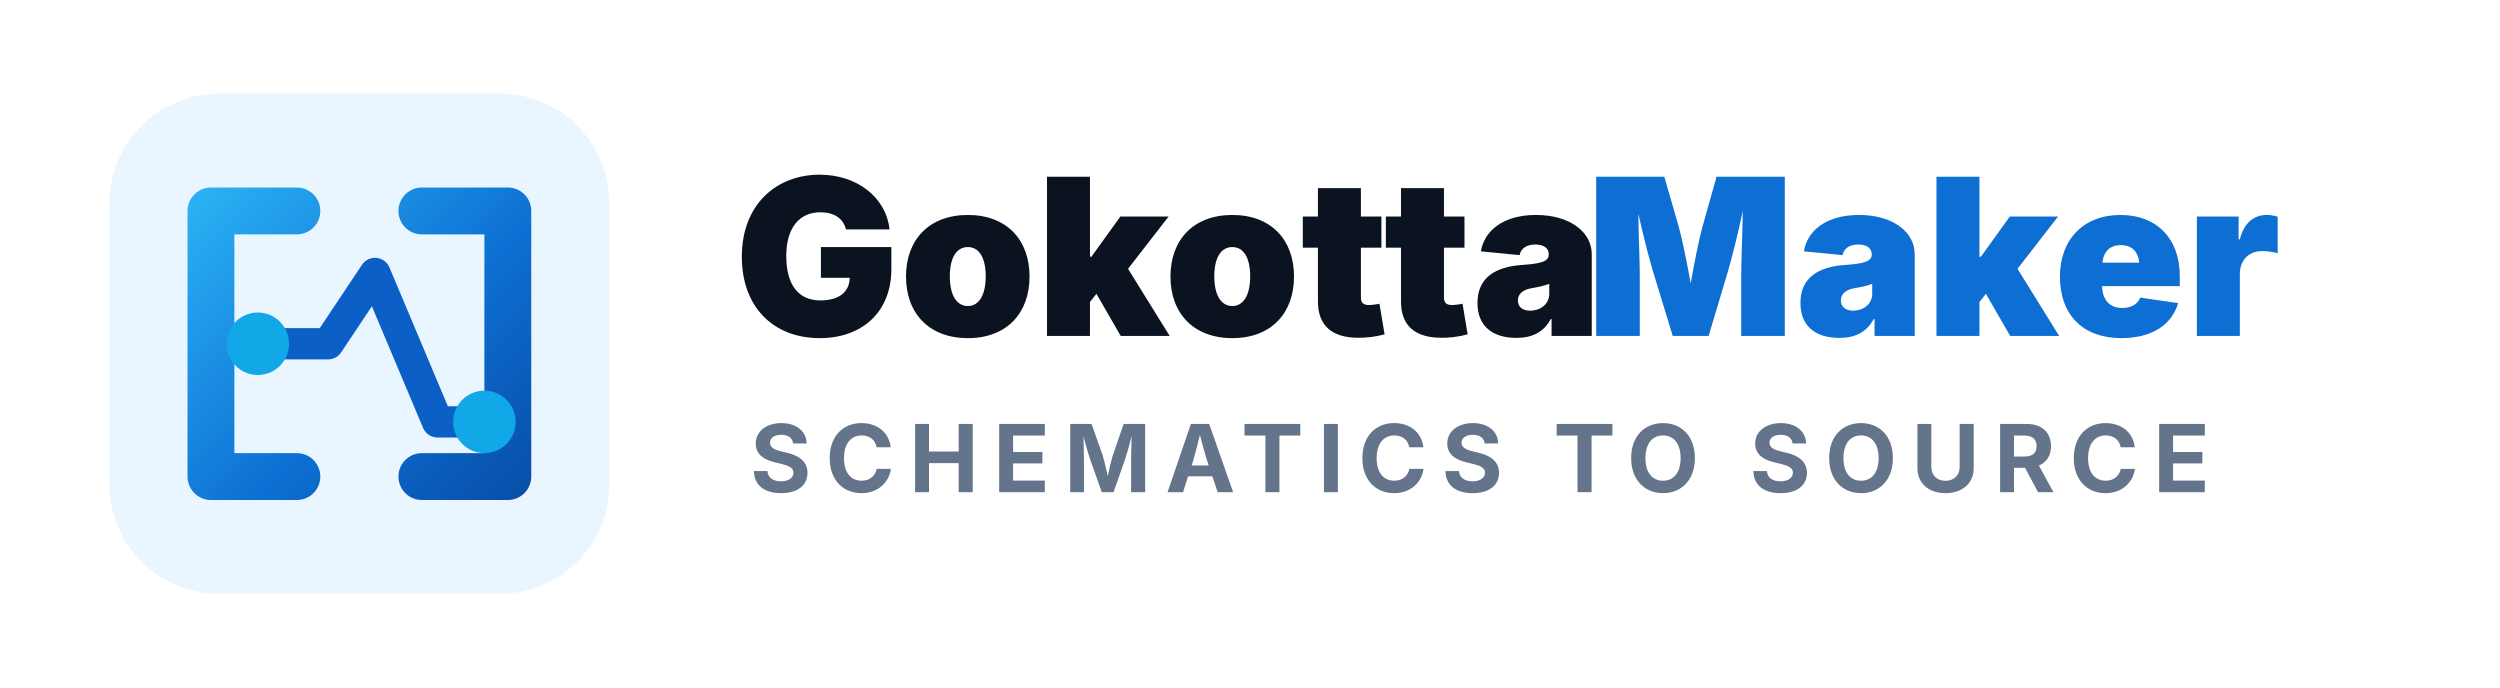
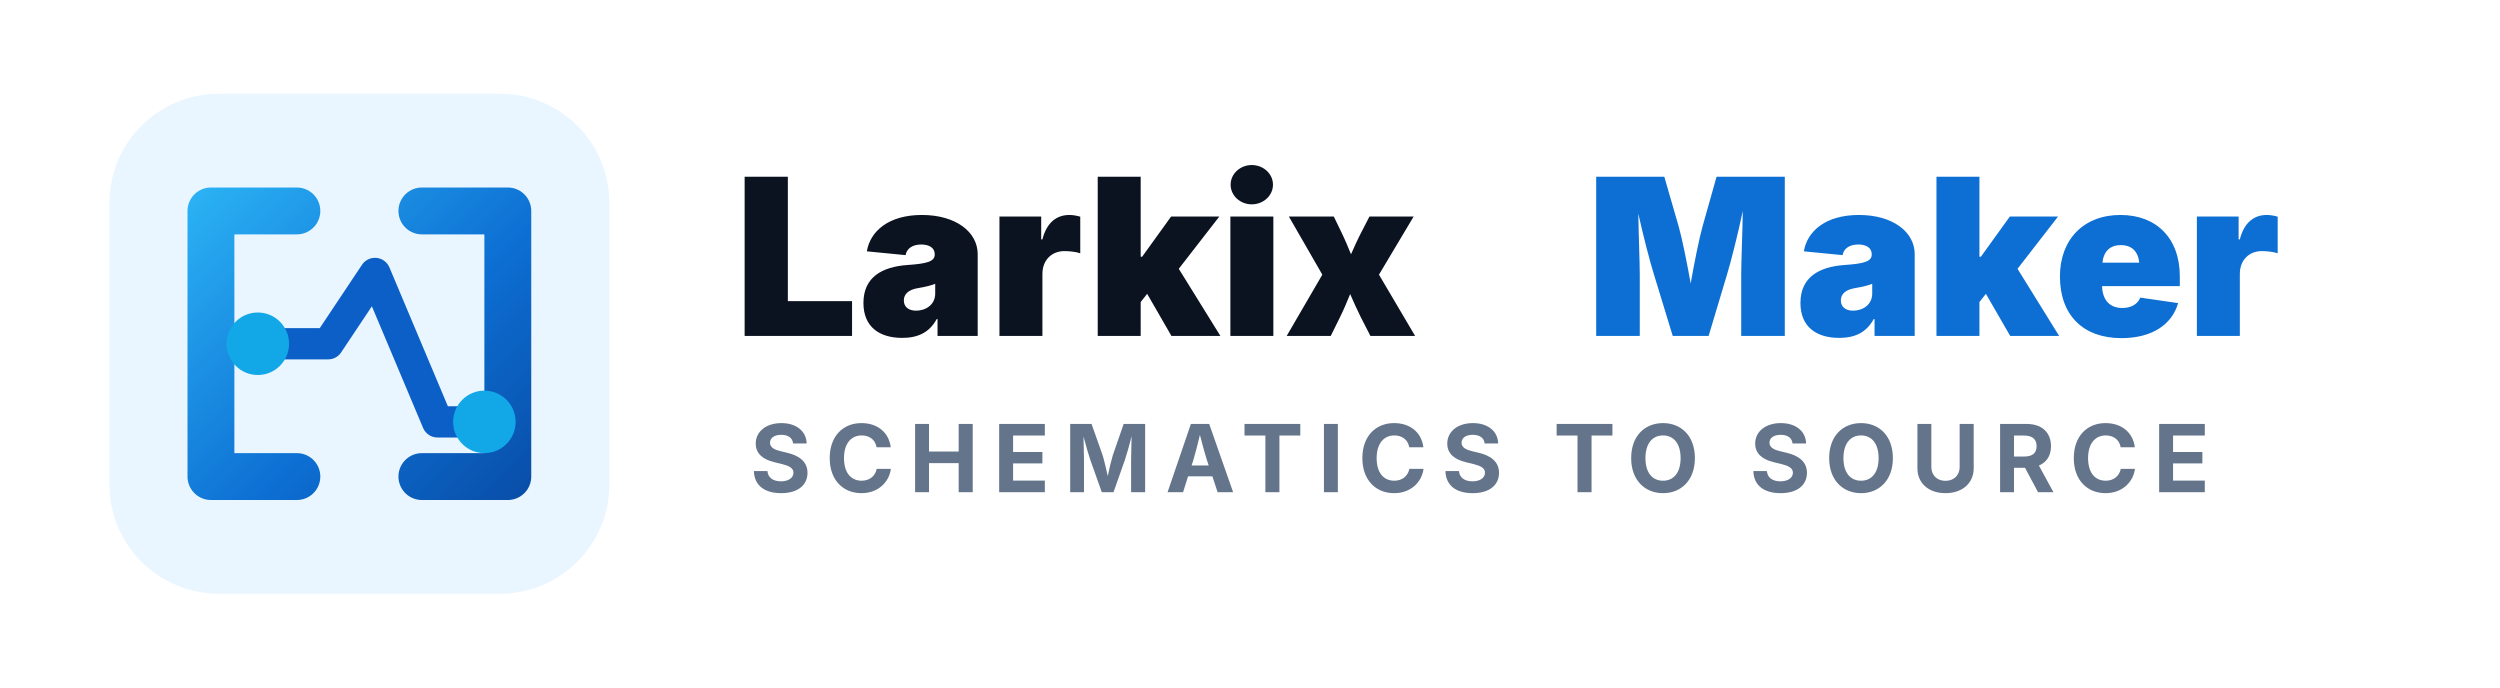
<svg xmlns="http://www.w3.org/2000/svg" width="320" height="88" viewBox="0 0 320 88" fill="none" role="img" aria-labelledby="title desc">
  <defs>
    <linearGradient id="gm4-blue" x1="17" y1="16" x2="75" y2="74" gradientUnits="userSpaceOnUse">
      <stop stop-color="#35C9FF" />
      <stop offset="0.55" stop-color="#0D6FD3" />
      <stop offset="1" stop-color="#063D91" />
    </linearGradient>
  </defs>
  <rect x="14" y="12" width="64" height="64" rx="14" fill="#EAF6FF" />
  <path d="M38 27H27V61H38" stroke="url(#gm4-blue)" stroke-width="6" stroke-linecap="round" stroke-linejoin="round" />
  <path d="M54 27H65V61H54" stroke="url(#gm4-blue)" stroke-width="6" stroke-linecap="round" stroke-linejoin="round" />
  <path d="M33 44H42L48 35L56 54H62" stroke="#0B5FC6" stroke-width="4" stroke-linecap="round" stroke-linejoin="round" />
  <circle cx="33" cy="44" r="4" fill="#12A8E8" />
  <circle cx="62" cy="54" r="4" fill="#12A8E8" />
-   <text x="94" y="43" fill="#0B1220" font-family="Inter, Segoe UI, Microsoft YaHei, Arial, sans-serif" font-size="28" font-weight="850" letter-spacing="0">Gokotta</text>
+   <text x="94" y="43" fill="#0B1220" font-family="Inter, Segoe UI, Microsoft YaHei, Arial, sans-serif" font-size="28" font-weight="850" letter-spacing="0">Larkix</text>
  <text x="203" y="43" fill="#0D6FD3" font-family="Inter, Segoe UI, Microsoft YaHei, Arial, sans-serif" font-size="28" font-weight="850" letter-spacing="0">Maker</text>
  <text x="96" y="63" fill="#64748B" font-family="Inter, Segoe UI, Microsoft YaHei, Arial, sans-serif" font-size="12" font-weight="700" letter-spacing="1.8">SCHEMATICS TO SOURCE</text>
</svg>
